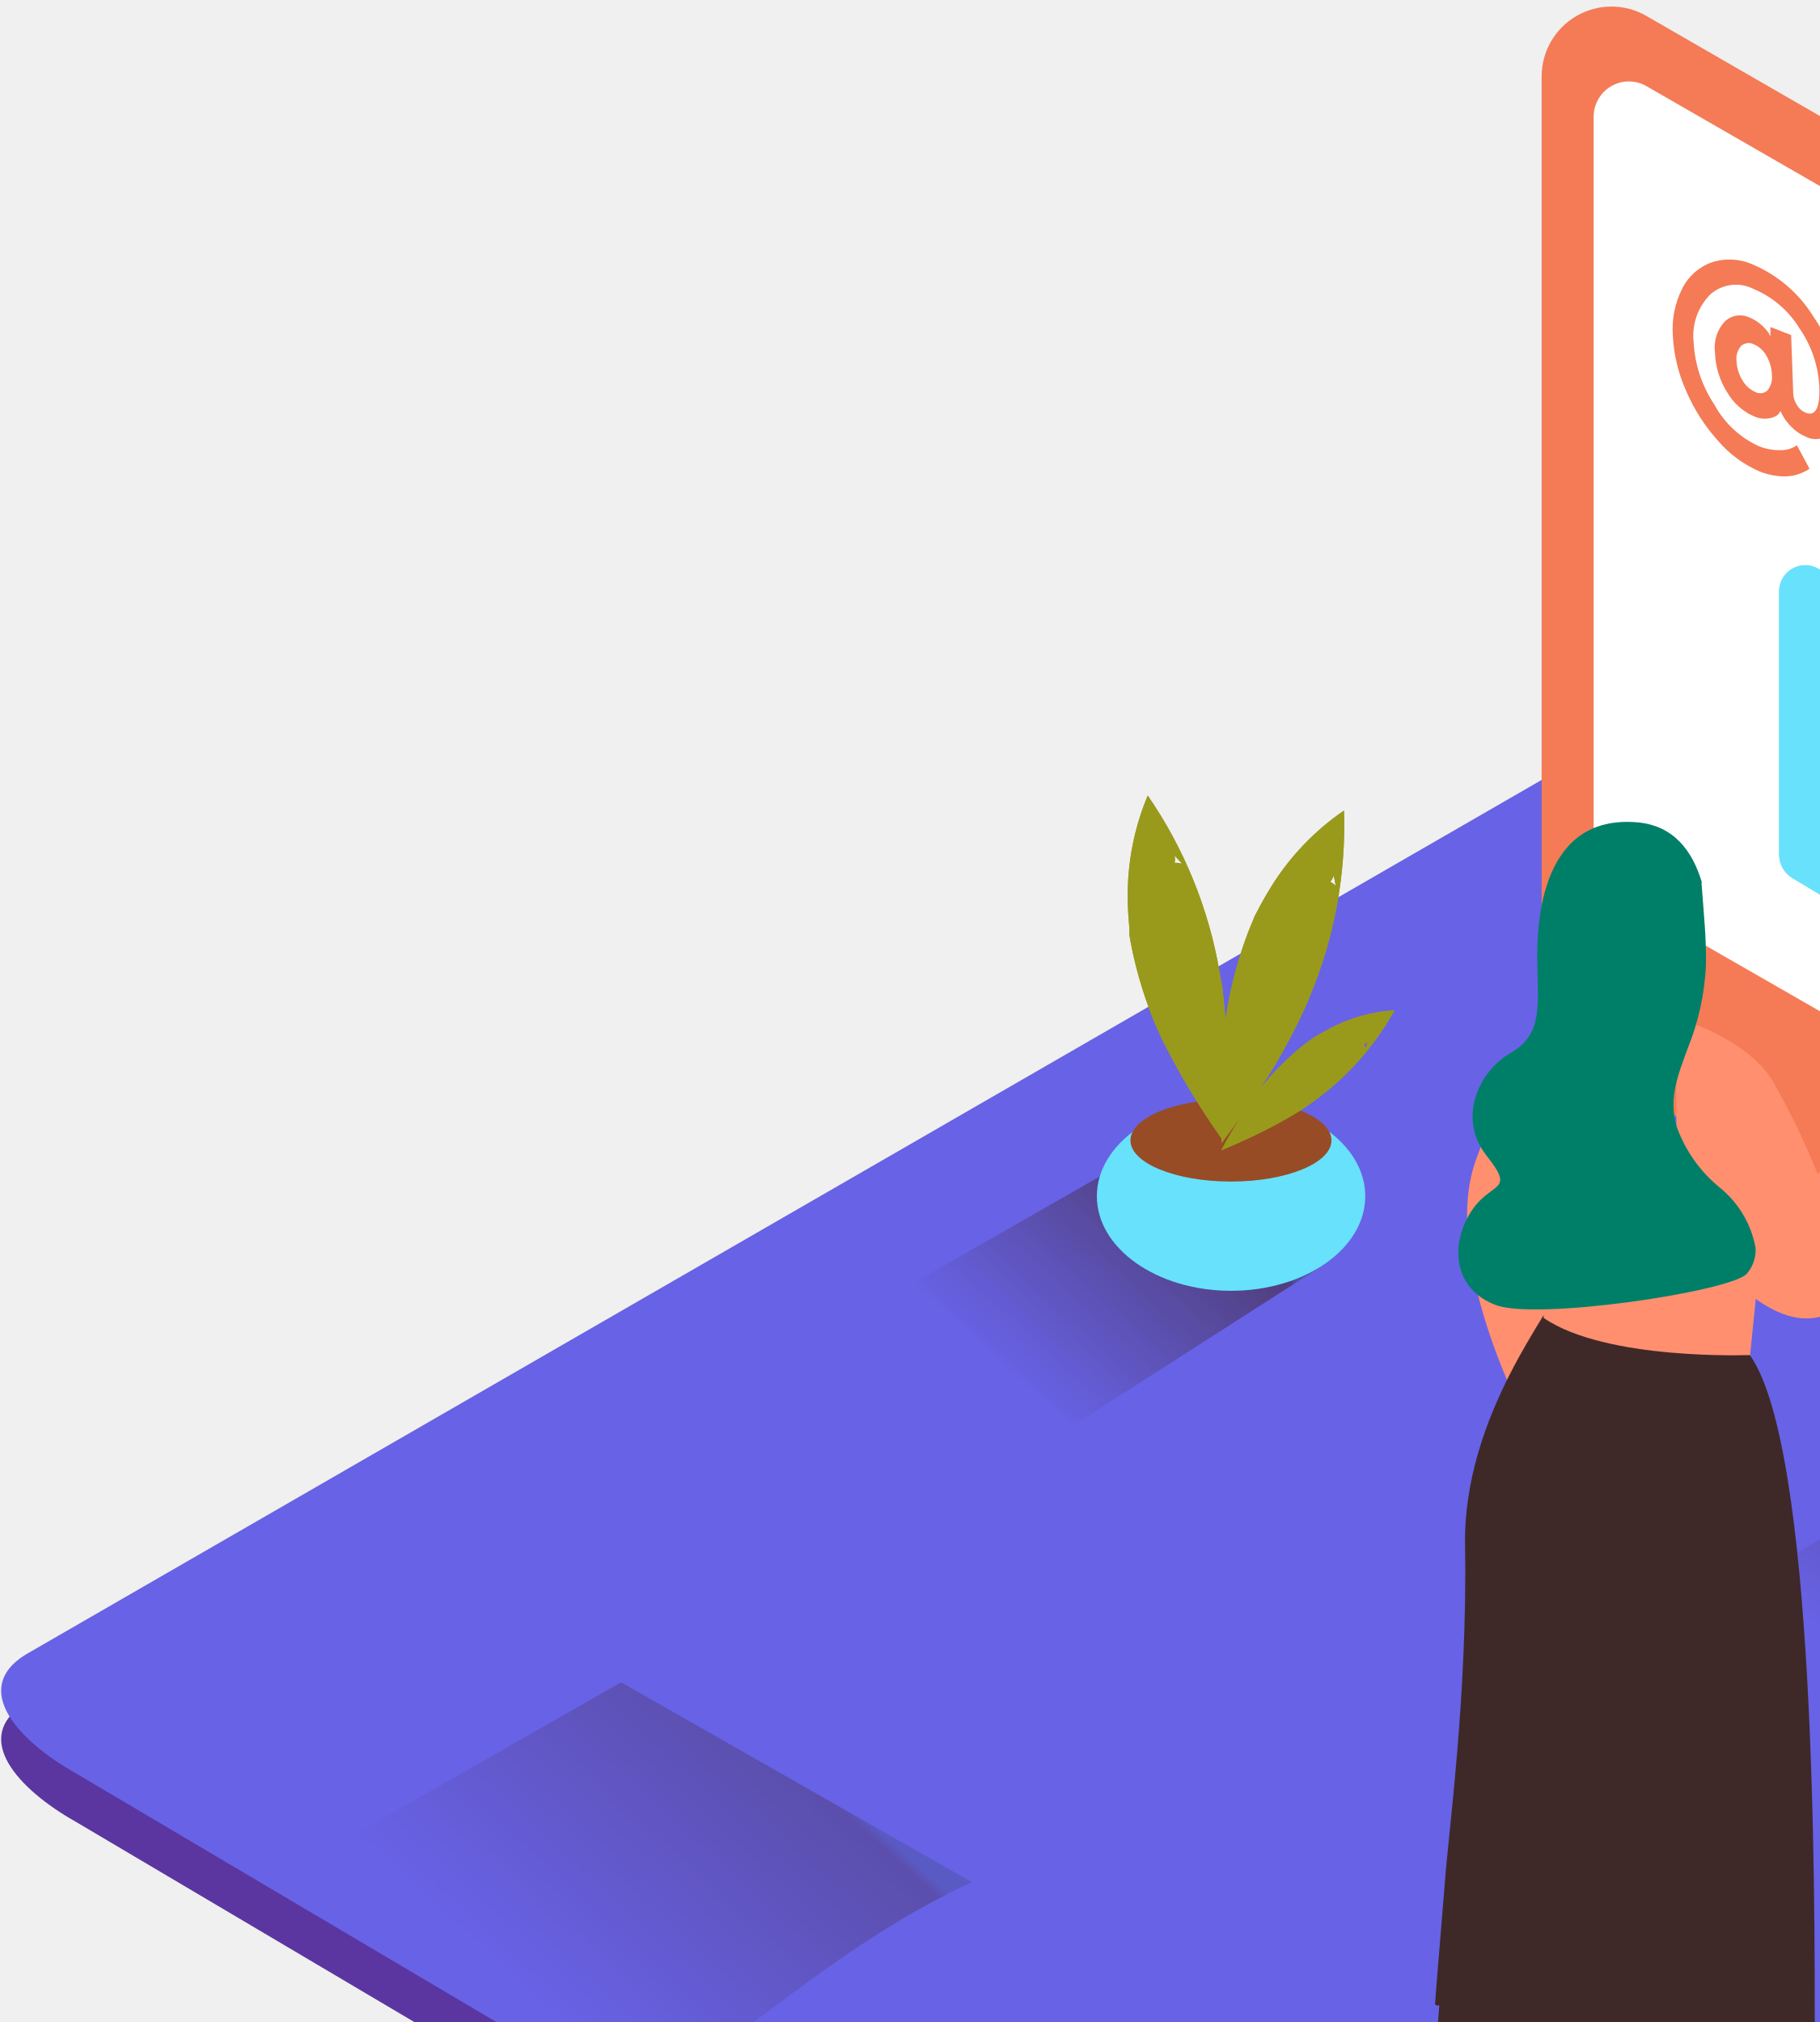
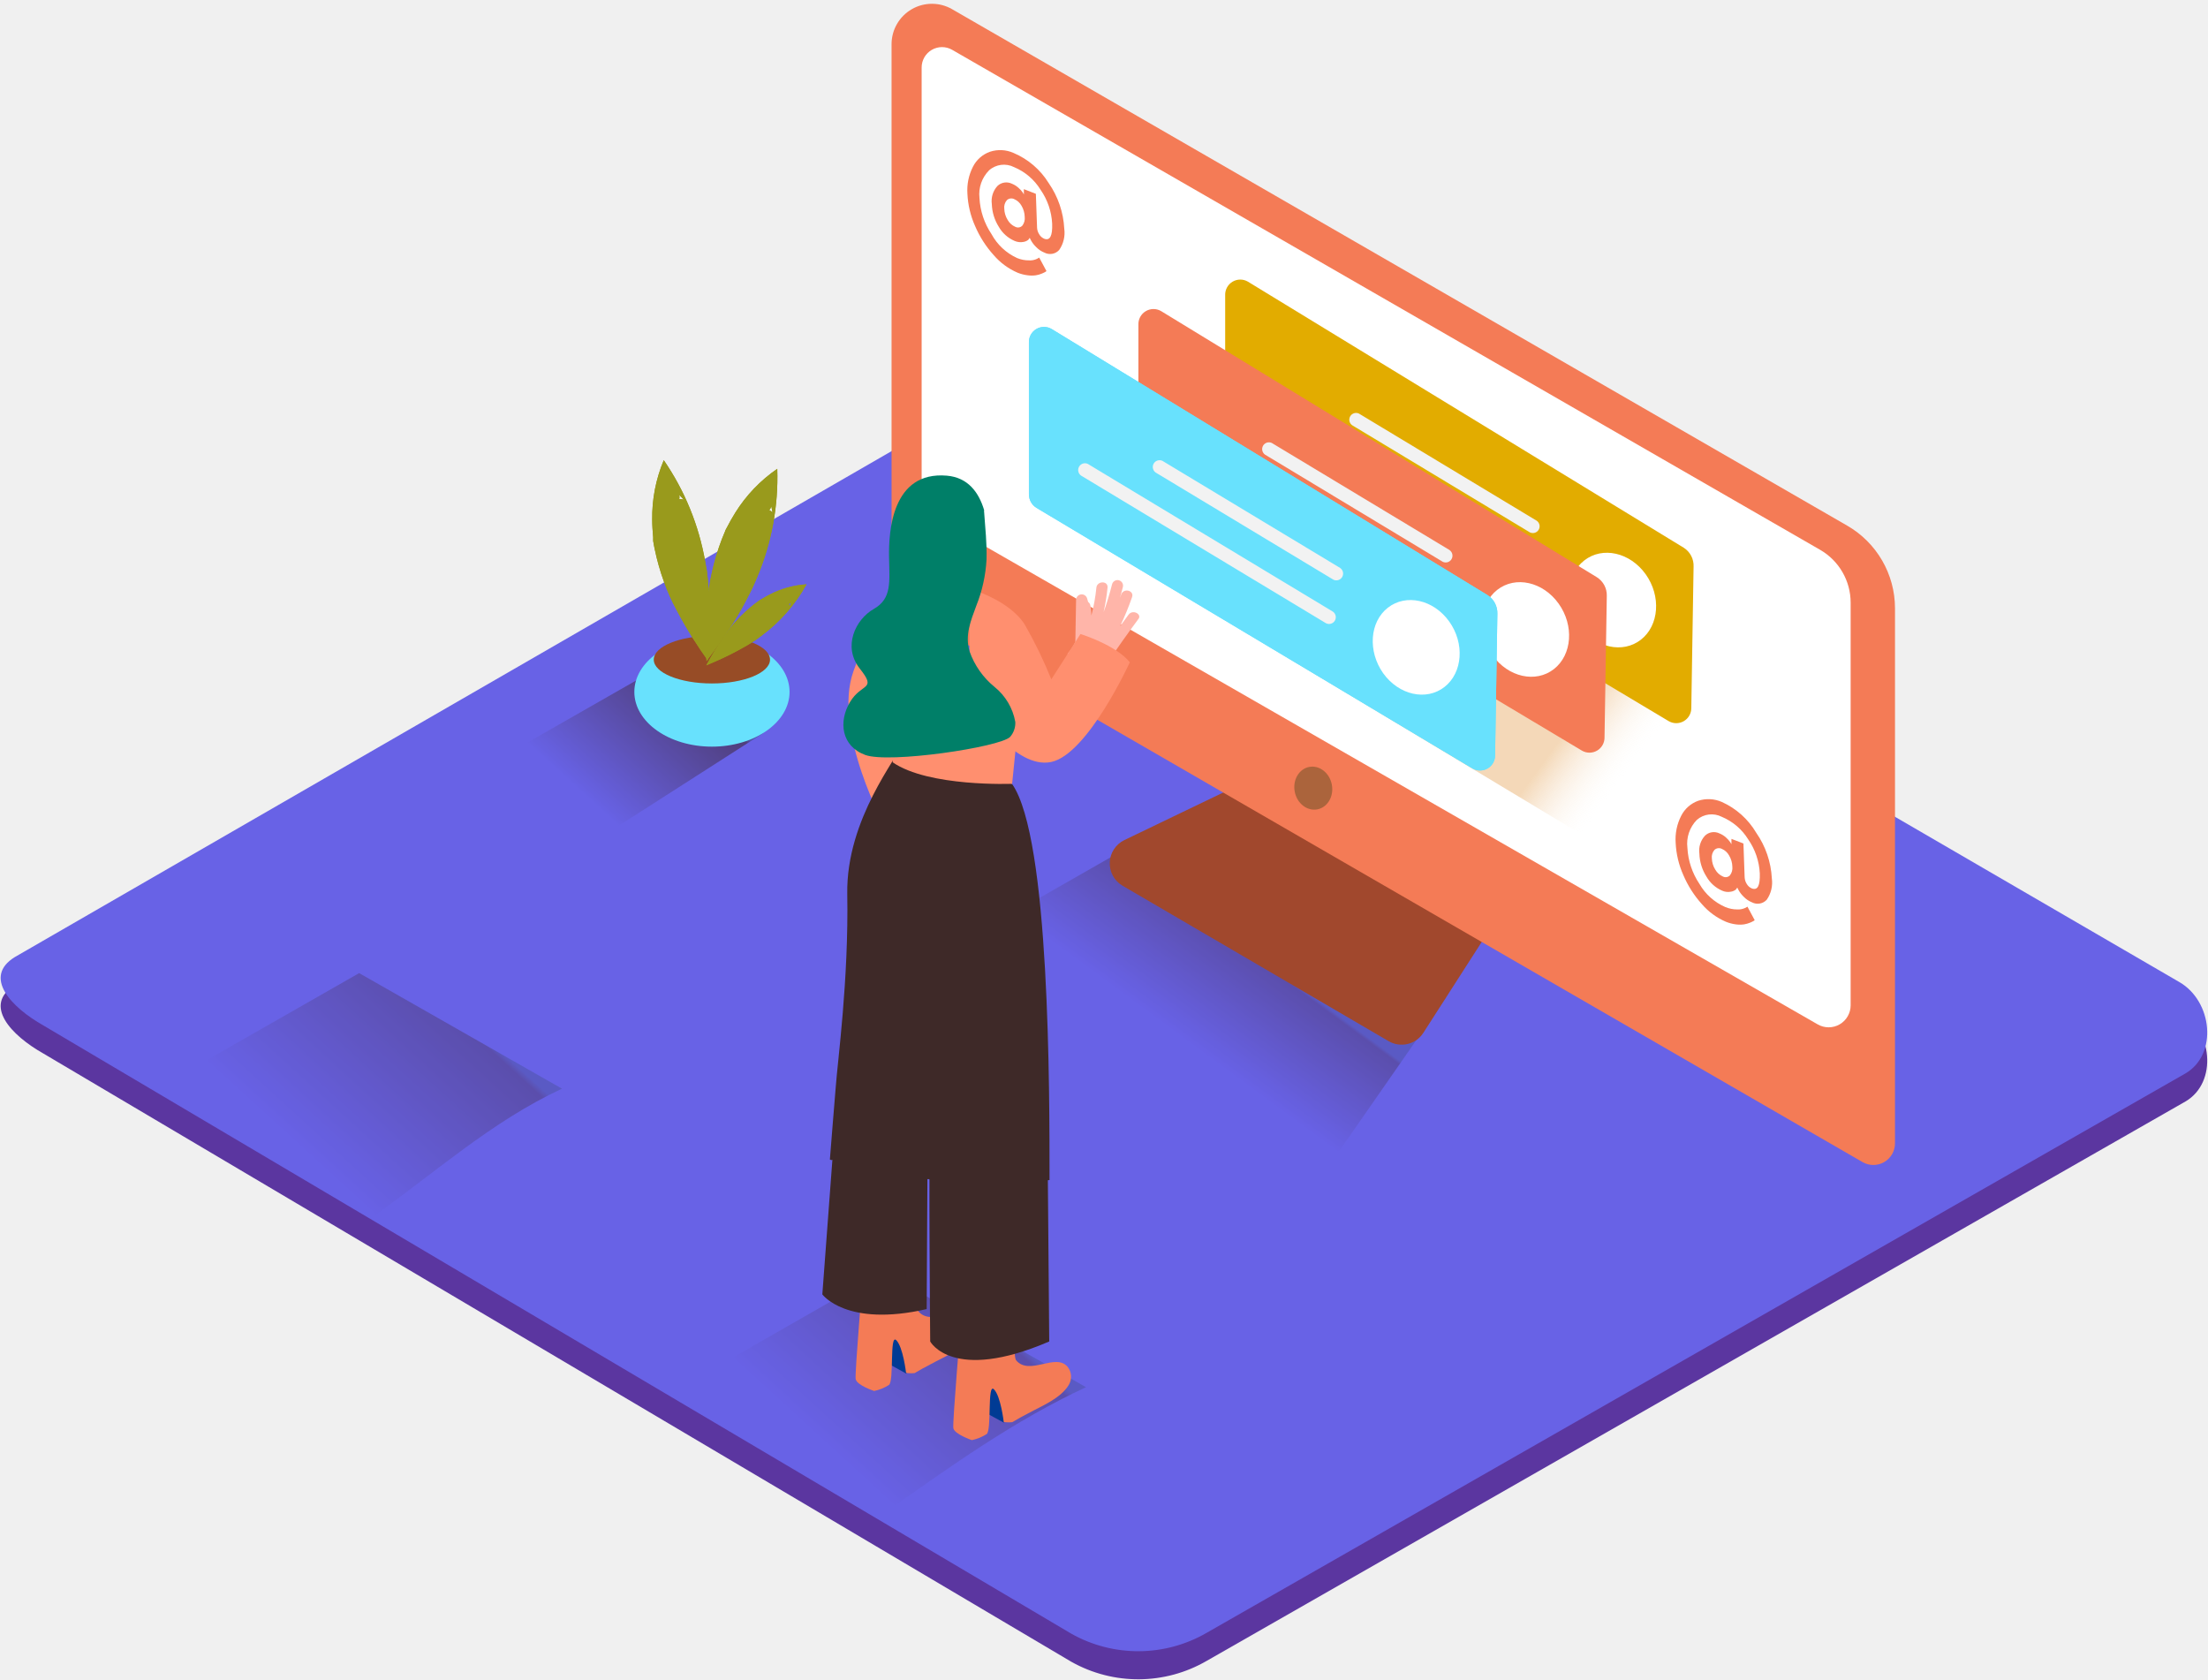
- <svg xmlns="http://www.w3.org/2000/svg" width="225" height="250">
+ <svg xmlns="http://www.w3.org/2000/svg" width="472" height="359">
  <defs>
    <linearGradient x1="61.181%" y1="36.82%" x2="40.788%" y2="55.54%" id="a">
      <stop stop-color="#78B46A" offset="0%" />
      <stop stop-color="#7F3500" offset="3%" />
      <stop stop-color="#FFF" offset="100%" />
    </linearGradient>
    <linearGradient x1="82.186%" y1="28.519%" x2="29.852%" y2="62.464%" id="b">
      <stop stop-color="#78B46A" offset="0%" />
      <stop stop-color="#7F3500" offset="3%" />
      <stop stop-color="#FFF" offset="100%" />
    </linearGradient>
    <linearGradient x1="80.66%" y1="21.864%" x2="21.557%" y2="66.62%" id="c">
      <stop stop-color="#78B46A" offset="0%" />
      <stop stop-color="#7F3500" offset="3%" />
      <stop stop-color="#FFF" offset="100%" />
    </linearGradient>
    <linearGradient x1="81.016%" y1="60.589%" x2="67.462%" y2="55.277%" id="d">
      <stop stop-color="#FFF" stop-opacity="0" offset="0%" />
      <stop stop-color="#DC841E" offset="99%" />
    </linearGradient>
    <linearGradient x1="82.183%" y1="27.537%" x2="29.857%" y2="62.324%" id="e">
      <stop stop-color="#78B46A" offset="0%" />
      <stop stop-color="#7F3500" offset="3%" />
      <stop stop-color="#FFF" offset="100%" />
    </linearGradient>
  </defs>
  <g fill-rule="nonzero" fill="none">
    <path d="M229.018 355.203L9.313 225.211c-6.995-3.938-12.99-10.39-6.175-14.622L223.625 83.367c3.305-2.052 8.327-3.399 11.696-1.437l230.595 134.007c6.994 4.066 8.25 15.392 1.28 19.496L257.972 354.998a29.178 29.178 0 01-28.953.205z" fill="#5B36A0" />
    <path d="M229.018 349.203L9.313 219.211c-6.995-3.938-12.99-10.39-6.175-14.622L223.625 77.367c3.305-2.052 8.327-3.399 11.696-1.437l230.595 134.007c6.994 4.066 8.25 15.392 1.28 19.496L257.972 348.998a29.178 29.178 0 01-28.953.205z" fill="#6862E6" />
    <path d="M247.133 177.693L203.78 202.46s66.783 40.8 80.439 46.546l24.968-35.913" fill="url(#a)" opacity=".25" style="mix-blend-mode:multiply" />
    <path d="M232.157 296.513l-43.365-24.715-43.364 24.767s22.585 13.8 44.171 26.473c13.708-9.71 27.428-19.521 42.558-26.525z" fill="url(#b)" opacity=".25" style="mix-blend-mode:multiply" />
    <path d="M138.728 143.883l-27.505 15.712s2.331 14.404 15.988 20.15l36.01-23.087" fill="url(#c)" opacity=".46" style="mix-blend-mode:multiply" />
    <ellipse fill="#68E1FD" cx="152.192" cy="147.898" rx="16.59" ry="11.697" />
    <ellipse fill="#974C26" cx="152.179" cy="140.997" rx="12.426" ry="5.092" />
    <path d="M151.73 132.506c0-2.296-.076-4.591-.256-6.887-.051-.599-.106-1.193-.166-1.783l-.128-1.167c0-.347-.18-1.283-.18-1.193-.077-.47-.158-.936-.243-1.398a54.855 54.855 0 00-8.865-21.715 31.778 31.778 0 00-2.473 12.71c0 1.284.103 2.566.205 3.772v.757c.103.615.218 1.282.346 1.846a50.222 50.222 0 001.96 6.888 41.928 41.928 0 002.678 6.003 82.454 82.454 0 003.676 6.349 90.88 90.88 0 002.985 4.425c.308-2.86.449-5.734.461-8.607zm-6.52-25.819a2.067 2.067 0 000-.897c.316.324.628.658.935 1a2.84 2.84 0 00-.948-.103h.013z" fill="#999A1C" />
    <path d="M155.996 134.276a65.015 65.015 0 003.498-5.938c.282-.53.555-1.06.82-1.59l.525-1.065.5-1.103.55-1.283a54.876 54.876 0 004.266-23.087 31.728 31.728 0 00-8.967 9.363 45.938 45.938 0 00-1.858 3.284l-.256.474-.064.206c-.243.577-.487 1.154-.717 1.744a50.22 50.22 0 00-2.063 6.862 41.95 41.95 0 00-.986 6.503 77.621 77.621 0 00-.333 7.323c0 1.911 0 3.656.115 5.336 1.704-2.27 3.42-4.605 4.97-7.029zm8.456-25.254c.2-.226.349-.493.435-.783.094.445.175.873.244 1.283-.2-.2-.43-.368-.68-.5z" fill="#999A1C" />
    <path d="M155.907 139.997a64.687 64.687 0 003.843-2.078l.96-.59.629-.398.615-.436.717-.526a34.464 34.464 0 009.736-11.069 19.928 19.928 0 00-7.84 2.168c-.705.36-1.384.757-2.063 1.167l-.294.18-.103.09-.948.705a31.541 31.541 0 00-3.33 3.04 26.351 26.351 0 00-2.627 3.193 83.516 83.516 0 00-2.562 3.848 55.792 55.792 0 00-1.653 2.925c1.653-.693 3.306-1.411 4.92-2.22zm12.708-10.902a1.28 1.28 0 00.487-.283c-.094.274-.196.543-.308.808a1.797 1.797 0 00-.179-.513v-.012zM151.73 132.506c0-2.296-.076-4.591-.256-6.887-.051-.599-.106-1.193-.166-1.783l-.128-1.167c0-.347-.18-1.283-.18-1.193-.077-.47-.158-.936-.243-1.398a54.855 54.855 0 00-8.865-21.715 31.778 31.778 0 00-2.473 12.71c0 1.284.103 2.566.205 3.772v.757c.103.615.218 1.282.346 1.846a50.222 50.222 0 001.96 6.888 41.928 41.928 0 002.678 6.003 82.454 82.454 0 003.676 6.349 90.88 90.88 0 002.985 4.425c.308-2.86.449-5.734.461-8.607zm-6.52-25.819a2.067 2.067 0 000-.897c.316.324.628.658.935 1a2.84 2.84 0 00-.948-.103h.013z" fill="#999A1C" />
    <path d="M155.996 134.276a65.015 65.015 0 003.498-5.938c.282-.53.555-1.06.82-1.59l.525-1.065.5-1.103.55-1.283a54.876 54.876 0 004.266-23.087 31.728 31.728 0 00-8.967 9.363 45.938 45.938 0 00-1.858 3.284l-.256.474-.064.206c-.243.577-.487 1.154-.717 1.744a50.22 50.22 0 00-2.063 6.862 41.95 41.95 0 00-.986 6.503 77.621 77.621 0 00-.333 7.323c0 1.911 0 3.656.115 5.336 1.704-2.27 3.42-4.605 4.97-7.029zm8.456-25.254c.2-.226.349-.493.435-.783.094.445.175.873.244 1.283-.2-.2-.43-.368-.68-.5z" fill="#999A1C" />
    <path d="M155.907 139.997a64.687 64.687 0 003.843-2.078l.96-.59.629-.398.615-.436.717-.526a34.464 34.464 0 009.736-11.069 19.928 19.928 0 00-7.84 2.168c-.705.36-1.384.757-2.063 1.167l-.294.18-.103.09-.948.705a31.541 31.541 0 00-3.33 3.04 26.351 26.351 0 00-2.627 3.193 83.516 83.516 0 00-2.562 3.848 55.792 55.792 0 00-1.653 2.925c1.653-.693 3.306-1.411 4.92-2.22zm12.708-10.902a1.28 1.28 0 00.487-.283c-.094.274-.196.543-.308.808a1.797 1.797 0 00-.179-.513v-.012z" fill="#999A1C" />
    <path d="M264.35 168.022l-23.994 11.543a5.53 5.53 0 00-.384 9.76l56.867 33.22a5.518 5.518 0 007.43-1.782l13.823-21.523" fill="#A1482D" />
    <path d="M394.854 112.344L203.524 1.962a8.626 8.626 0 00-8.626.01 8.644 8.644 0 00-4.312 7.48v114.833a7.184 7.184 0 003.587 6.22L398.146 248.39a4.62 4.62 0 004.632.003 4.631 4.631 0 002.312-4.018V130.018a20.398 20.398 0 00-10.236-17.674z" fill="#F47B56" />
    <path d="M203.537 10.646l185.552 106.88a13.034 13.034 0 016.52 11.286v86.076a4.708 4.708 0 01-2.344 4.065 4.697 4.697 0 01-4.688.014L199.348 110.304a4.643 4.643 0 01-2.331-4.027V14.429c0-1.555.827-2.992 2.171-3.772a4.351 4.351 0 014.35-.011z" fill="#FFF" />
    <ellipse fill="#AB643C" transform="rotate(-10.9 280.738 168.465)" cx="280.738" cy="168.465" rx="4.036" ry="4.617" />
    <path fill="url(#d)" opacity=".32" d="M253.41 127.427l86.23 51.869 42.595-24.793-76.109-44.353" />
    <path d="M359.97 117.102l-93.224-56.91a3.225 3.225 0 00-3.278.028 3.233 3.233 0 00-1.565 2.884V95.53a3.4 3.4 0 001.627 2.924l93.212 55.704c.997.567 2.22.56 3.21-.02a3.22 3.22 0 001.594-2.79l.487-30.23a4.542 4.542 0 00-2.063-4.015z" fill="#E2AC00" />
    <path d="M337.667 133.789c3.343 4.681 9.223 5.99 13.118 2.937 3.894-3.053 4.343-9.324 1-13.993-3.345-4.669-9.225-5.99-13.12-2.937-3.894 3.052-4.342 9.311-.998 13.993z" fill="#FFF" />
    <path d="M328.52 111.318l-38.023-22.92a1.447 1.447 0 00-1.862.578 1.45 1.45 0 00.402 1.91l38.022 22.92a1.447 1.447 0 001.862-.578 1.45 1.45 0 00-.401-1.91zM326.957 120.63l-52.41-31.591a1.45 1.45 0 00-1.396 2.488l52.345 31.603a1.447 1.447 0 001.862-.578 1.45 1.45 0 00-.401-1.91v-.013z" fill="#F2F2F2" />
    <path d="M341.369 123.387L248.196 66.49a3.225 3.225 0 00-3.278.028 3.233 3.233 0 00-1.565 2.884v32.411a3.4 3.4 0 001.615 2.938l93.211 55.703c1.008.58 2.25.57 3.248-.025a3.22 3.22 0 001.569-2.848l.487-30.23a4.542 4.542 0 00-2.114-3.964z" fill="#F47B56" />
    <path d="M319.065 140.074c3.344 4.681 9.224 5.99 13.119 2.937 3.894-3.053 4.342-9.325.999-13.993-3.344-4.67-9.224-5.99-13.118-2.938-3.895 3.053-4.343 9.312-1 13.994z" fill="#FFF" />
    <path d="M309.918 117.602l-38.048-22.92a1.447 1.447 0 00-1.862.578 1.45 1.45 0 00.402 1.91l38.022 22.92a1.447 1.447 0 001.862-.578 1.45 1.45 0 00-.401-1.91h.025zM308.343 126.978l-52.397-31.642a1.447 1.447 0 00-1.862.579 1.45 1.45 0 00.402 1.91l52.409 31.59a1.447 1.447 0 001.862-.578 1.45 1.45 0 00-.402-1.91l-.012.051z" fill="#F2F2F2" />
    <path d="M317.99 127.21l-93.2-56.897a3.225 3.225 0 00-3.278.027 3.233 3.233 0 00-1.564 2.884v32.412a3.4 3.4 0 001.627 2.924l93.211 55.704c1.008.58 2.25.57 3.249-.026a3.22 3.22 0 001.568-2.847l.487-30.231a4.542 4.542 0 00-2.1-3.95z" fill="#68E1FD" />
    <path d="M317.99 127.21l-93.2-56.897a3.225 3.225 0 00-3.278.027 3.233 3.233 0 00-1.564 2.884v32.412a3.4 3.4 0 001.627 2.924l93.211 55.704c1.008.58 2.25.57 3.249-.026a3.22 3.22 0 001.568-2.847l.487-30.231a4.542 4.542 0 00-2.1-3.95z" fill="#68E1FD" />
    <path d="M295.673 143.896c3.343 4.681 9.224 5.99 13.118 2.937 3.895-3.053 4.343-9.325 1-13.993-3.344-4.669-9.225-5.99-13.119-2.937-3.894 3.052-4.304 9.311-1 13.993z" fill="#FFF" />
    <path d="M286.526 121.425l-38.035-22.92a1.447 1.447 0 00-1.862.578 1.45 1.45 0 00.401 1.91l38.023 22.92a1.447 1.447 0 001.862-.578 1.45 1.45 0 00-.402-1.91h.013zM284.95 130.75l-52.409-31.592a1.447 1.447 0 00-1.862.579 1.45 1.45 0 00.402 1.91l52.409 31.59a1.447 1.447 0 001.862-.578 1.45 1.45 0 00-.402-1.91z" fill="#F2F2F2" />
    <path d="M195.672 124.028a45.406 45.406 0 00-13.208 19.38c-4.638 12.827 6.956 33.784 6.956 33.784l18.038-14.3" fill="#FF8F6F" />
    <path d="M193.724 293.602l-4.893-2.706 1.28-7.003s7.29.692 7.93 3.283" fill="#003B94" />
    <path d="M195.518 293.5c1.102-.68 2.255-1.283 3.395-1.886 2.83-1.552 6.918-3.155 8.66-6.067a3.39 3.39 0 00-.23-3.848c-2.563-3.104-8.174 2.001-11.044-1.436-.563-.68-.832-11.467-.832-11.467l-10.915 2.95s-1.845 21.676-1.64 23.01c.205 1.334 3.959 2.566 3.959 2.566a9.666 9.666 0 003.151-1.283c1.14-.834.102-11.005 1.563-9.581 1.46 1.424 2.1 6.99 2.1 6.99.607.092 1.222.11 1.833.051z" fill="#F47B56" />
    <path d="M214.568 304.08l-4.894-2.667 1.28-7.003s7.29.693 7.93 3.283" fill="#003B94" />
    <path d="M216.412 303.978c1.102-.68 2.255-1.282 3.395-1.885 2.831-1.552 6.918-3.155 8.66-6.067a3.39 3.39 0 00-.23-3.848c-2.563-3.104-8.174 2.001-11.043-1.436-.564-.68-.833-11.467-.833-11.467l-10.915 2.95s-1.857 21.753-1.652 23.036c.205 1.282 3.958 2.565 3.958 2.565a9.666 9.666 0 003.152-1.283c1.14-.833.102-11.004 1.563-9.58 1.46 1.423 2.1 6.99 2.1 6.99a7.498 7.498 0 001.845.025z" fill="#F47B56" />
    <path d="M179.005 233.614l-3.216 43.058s5.125 7.08 22.304 3.142l.166-29.026M198.849 242.144c-.372 3.706 0 44.596 0 44.596s4.752 8.901 25.442 0l-.295-34.746" fill="#3E2928" />
    <path d="M177.403 247.838c1.41.975 1.896-4.04 3.37-3.18a83.77 83.77 0 0016.961 7.49h.128a1.165 1.165 0 011.576.577 89.585 89.585 0 0011.133 2.565c4.83.77 8.826-2.808 13.784-3.052 0-19.008.09-73.109-7.994-84.652l-23.918-8.055c-.115 1.975-11.606 15.314-11.325 31.578.32 18.328-2.062 35.618-2.472 41.351-.064.975-1.191 14.34-1.243 15.378z" fill="#3E2928" />
    <path d="M218.564 145.73l-2.203 21.804s-17.845.719-25.532-4.591v-18.496" fill="#FF8F6F" />
    <path d="M241.252 131.378l-1.819 2.488c.97-2.024 1.826-4.1 2.562-6.22.513-1.45-1.806-2.027-2.318-.578l-.27.744c.223-.77.432-1.543.628-2.322a1.195 1.195 0 10-2.319-.577 62.236 62.236 0 01-1.806 5.952 42.54 42.54 0 00.846-5.26c.154-1.525-2.242-1.461-2.383 0a37.916 37.916 0 01-1.076 5.965c0-.684-.064-1.368-.192-2.052a1.206 1.206 0 00-.5-.86 9.29 9.29 0 00-.23-.795 1.204 1.204 0 00-2.345.36l-.154 8.978c-.433.93-.999 1.795-1.678 2.565a41.64 41.64 0 013.331 2.565 34.337 34.337 0 012.716 2.565 65.716 65.716 0 002.216-2.924c.088-.075.166-.161.23-.257a255.44 255.44 0 016.611-9.337c.948-1.052-1.14-2.219-2.05-1z" fill="#FFB5A9" />
    <path d="M207.24 125.85s8.43 2.27 11.85 7.695a96.553 96.553 0 015.65 11.66l6.225-9.685s7.559 2.322 10.556 6.042c0 0-8.967 19.623-16.782 21.304-7.814 1.68-16.116-11.518-16.116-11.518s-1.716 5.515-1.383-.372" fill="#FF8F6F" />
    <path d="M212.595 146.82a17.097 17.097 0 01-5.342-7.618c-1.013-3.45.256-6.478 1.434-9.684a31.237 31.237 0 002.204-9.966c.102-3.36-.282-6.72-.513-10.069a.976.976 0 010-.436c-1.127-3.783-3.433-6.99-7.98-7.375-11.774-1-12.44 12.057-12.35 17.367.09 5.31.653 8.901-3.254 11.12-3.908 2.219-6.726 8.042-2.998 12.75 3.728 4.706.384 2.988-2.101 7.169-2.485 4.181-1.845 9.402 3.254 11.287 5.099 1.885 28.799-1.655 30.976-3.848a4.531 4.531 0 001.115-3.206 12.444 12.444 0 00-4.445-7.49z" fill="#007F68" />
    <path d="M224.176 39.132a18.805 18.805 0 013.33 9.748 6.419 6.419 0 01-1.088 4.553 2.624 2.624 0 01-3.178.552 4.906 4.906 0 01-1.716-1.154 5.989 5.989 0 01-1.102-1.398l-.307-.603a2.13 2.13 0 01-.308.436 2.24 2.24 0 01-1.05.449 3.186 3.186 0 01-1.896-.231 7.113 7.113 0 01-3.357-3.014 9.692 9.692 0 01-1.486-4.861 4.775 4.775 0 011.192-3.848 2.739 2.739 0 013.113-.488c.513.205.986.5 1.396.873.35.297.659.637.922 1.013l.23.41v-1.141l2.563 1 .256 7.209c.018.516.178 1.017.462 1.449.24.417.609.745 1.05.936 1.238.488 1.81-.581 1.717-3.206a13.889 13.889 0 00-2.473-7.247 12.136 12.136 0 00-5.675-4.848 4.774 4.774 0 00-5.33.68 7.252 7.252 0 00-2.062 5.925 15.3 15.3 0 002.562 7.696 11.817 11.817 0 005.47 5.13c.812.34 1.684.51 2.563.5a3.417 3.417 0 001.665-.307l.513-.283 1.55 2.886-.257.18a6.133 6.133 0 01-.755.359c-.41.177-.84.298-1.282.36a6.398 6.398 0 01-1.703 0 8.575 8.575 0 01-2.165-.552 14.093 14.093 0 01-5.125-3.771 22.36 22.36 0 01-3.971-6.208 19.027 19.027 0 01-1.64-6.888c-.138-2 .27-3.999 1.179-5.784a6.51 6.51 0 013.638-3.207 7 7 0 015.047.257 16.288 16.288 0 017.508 6.438zm-5.65 9.12c.42-.538.61-1.221.525-1.899a4.904 4.904 0 00-.679-2.372 3.255 3.255 0 00-1.55-1.411 1.395 1.395 0 00-1.576.205 2.35 2.35 0 00-.563 1.86c.029.846.28 1.669.73 2.385.37.652.94 1.165 1.627 1.463a1.28 1.28 0 001.486-.231M375.433 178.013a18.74 18.74 0 013.33 9.748 6.419 6.419 0 01-1.088 4.553 2.637 2.637 0 01-3.177.552 5.047 5.047 0 01-1.717-1.154 6.207 6.207 0 01-1.102-1.399l-.307-.602c-.087.156-.19.302-.308.436-.304.24-.666.395-1.05.449a3.071 3.071 0 01-1.883-.218 7.113 7.113 0 01-3.357-3.027 9.653 9.653 0 01-1.499-4.874 4.724 4.724 0 011.192-3.848 2.726 2.726 0 013.1-.487c.514.204.987.499 1.396.872.35.302.66.647.923 1.026l.243.41v-1.141l2.562.987.257 7.209c.022.515.181 1.015.46 1.449.242.417.61.745 1.051.936 1.281.488 1.807-.577 1.73-3.206a13.953 13.953 0 00-2.473-7.26 12.161 12.161 0 00-5.662-4.835 4.787 4.787 0 00-5.33.667 7.252 7.252 0 00-2.01 5.964 15.25 15.25 0 002.561 7.695 11.868 11.868 0 005.535 4.964 6.668 6.668 0 002.562.513 3.545 3.545 0 001.665-.308l.513-.282 1.55 2.886-.256.18a6.133 6.133 0 01-.756.359c-.412.17-.842.29-1.281.359a6.526 6.526 0 01-1.717 0 8.55 8.55 0 01-2.152-.564 14.093 14.093 0 01-5.125-3.759 22.41 22.41 0 01-3.97-6.22 18.988 18.988 0 01-1.64-6.888 11.003 11.003 0 011.178-5.772 6.562 6.562 0 013.638-3.219 7.09 7.09 0 015.06.257 16.315 16.315 0 017.354 6.592zm-5.65 9.12a2.567 2.567 0 00.538-1.899 4.865 4.865 0 00-.691-2.372 3.204 3.204 0 00-1.538-1.411 1.395 1.395 0 00-1.575.192 2.323 2.323 0 00-.577 1.86c.03.842.281 1.66.73 2.373.369.655.94 1.172 1.627 1.475a1.28 1.28 0 001.486-.218" fill="#F47B56" />
    <path d="M120.139 232.704L76.774 208l-43.351 24.754s24.122 15.083 45.709 27.756c13.707-9.697 25.89-20.791 41.007-27.807z" fill="url(#e)" opacity=".25" style="mix-blend-mode:multiply" />
  </g>
</svg>
